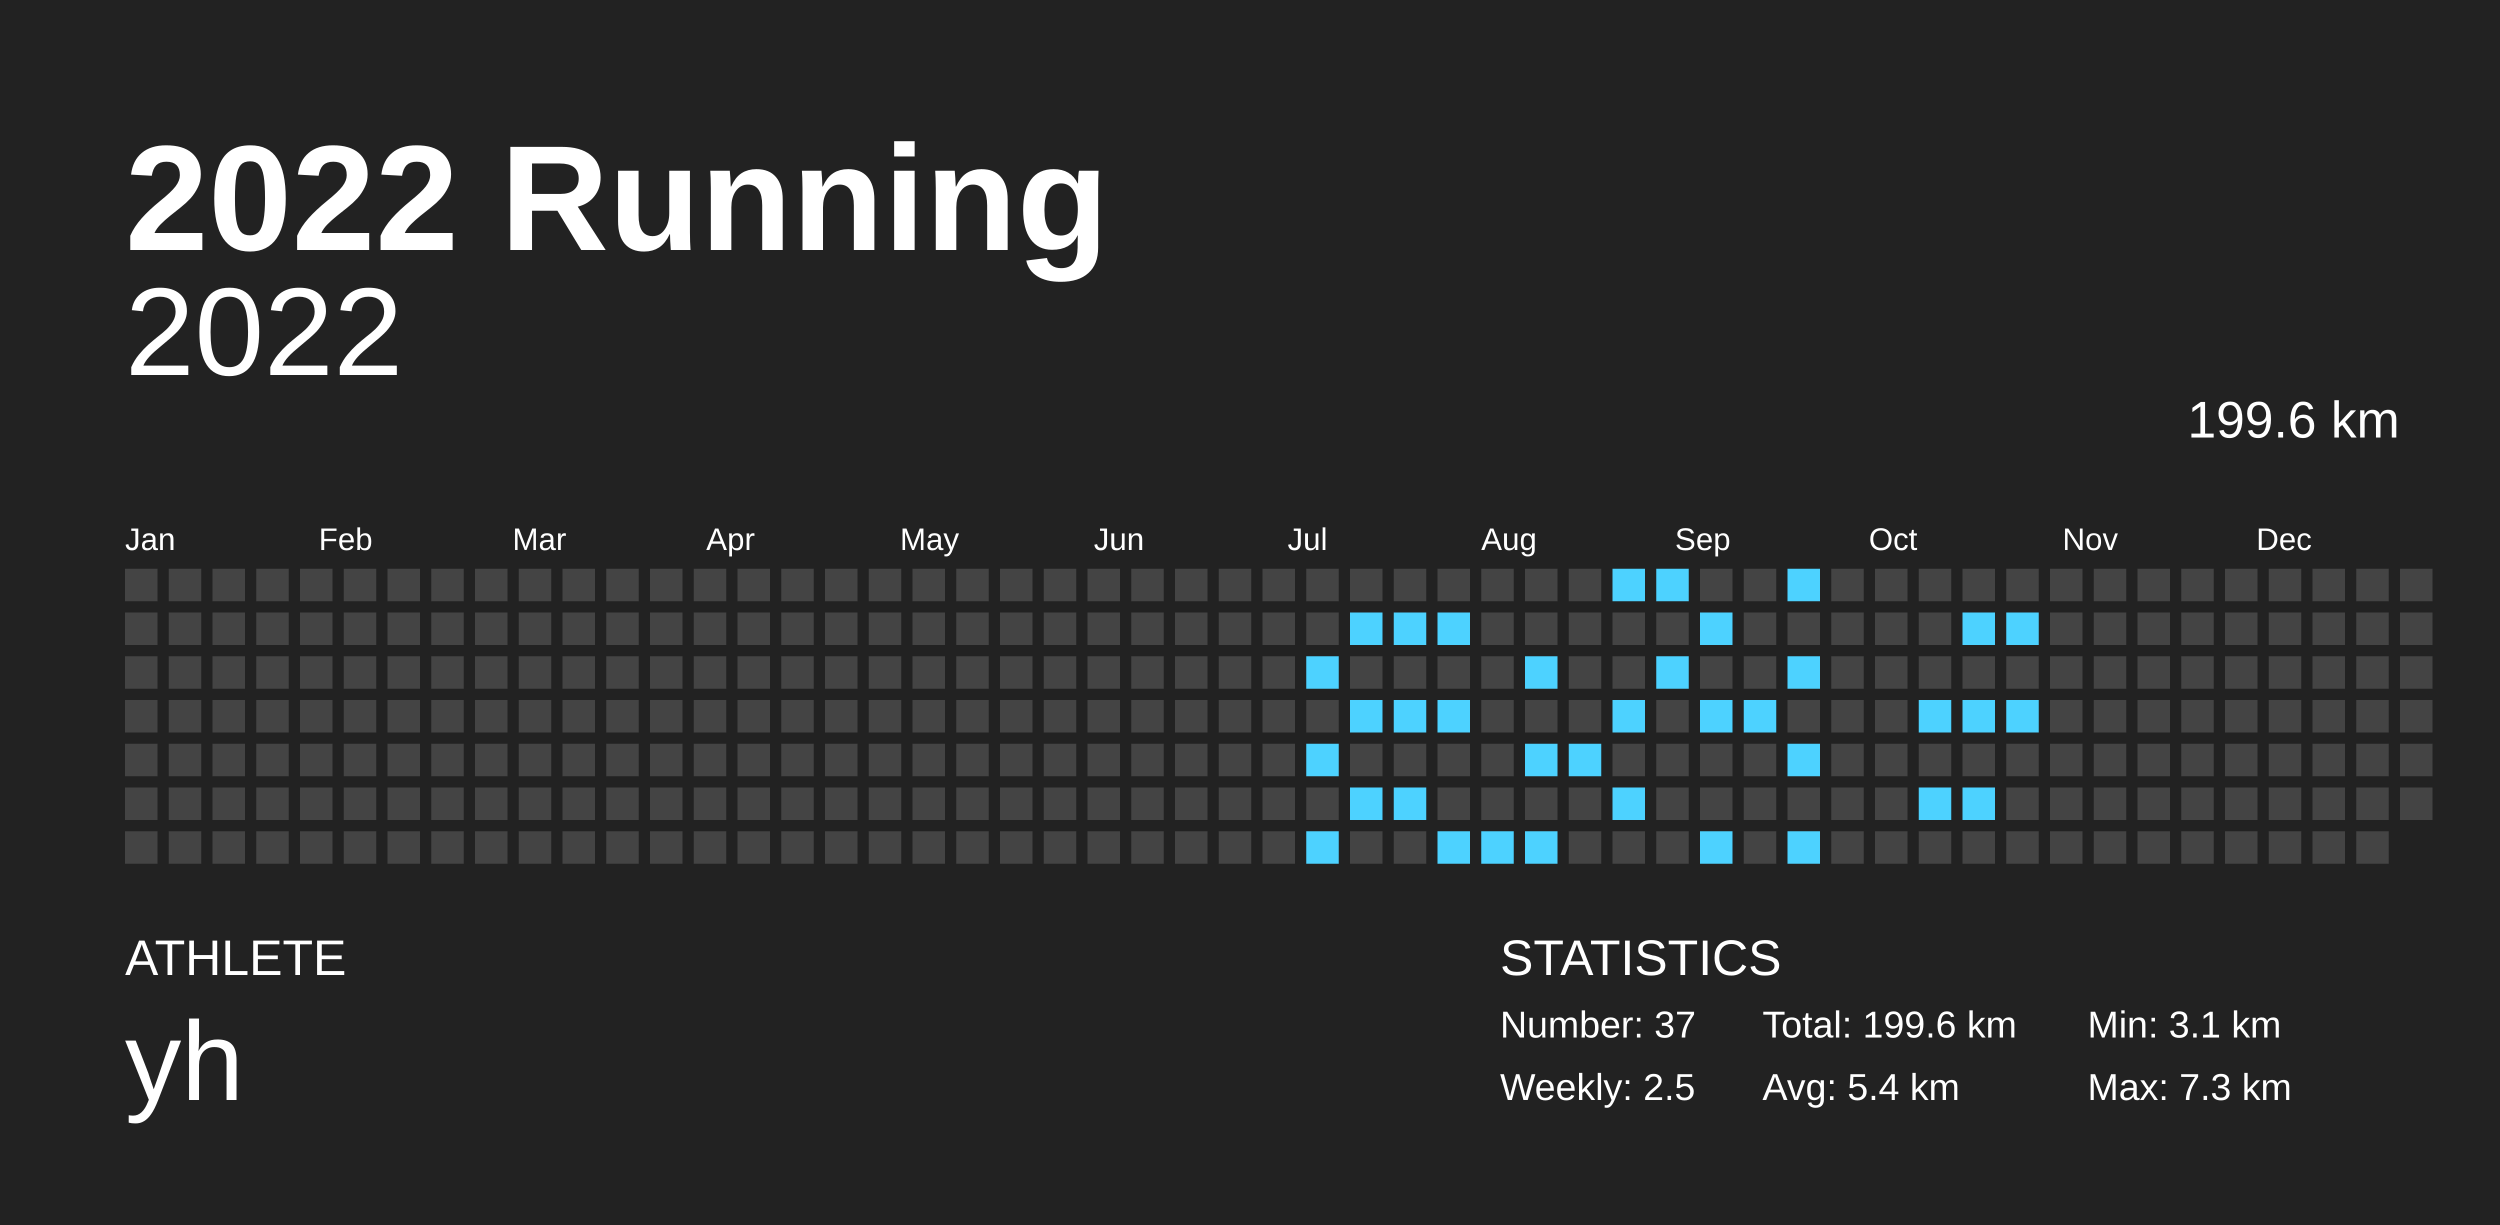
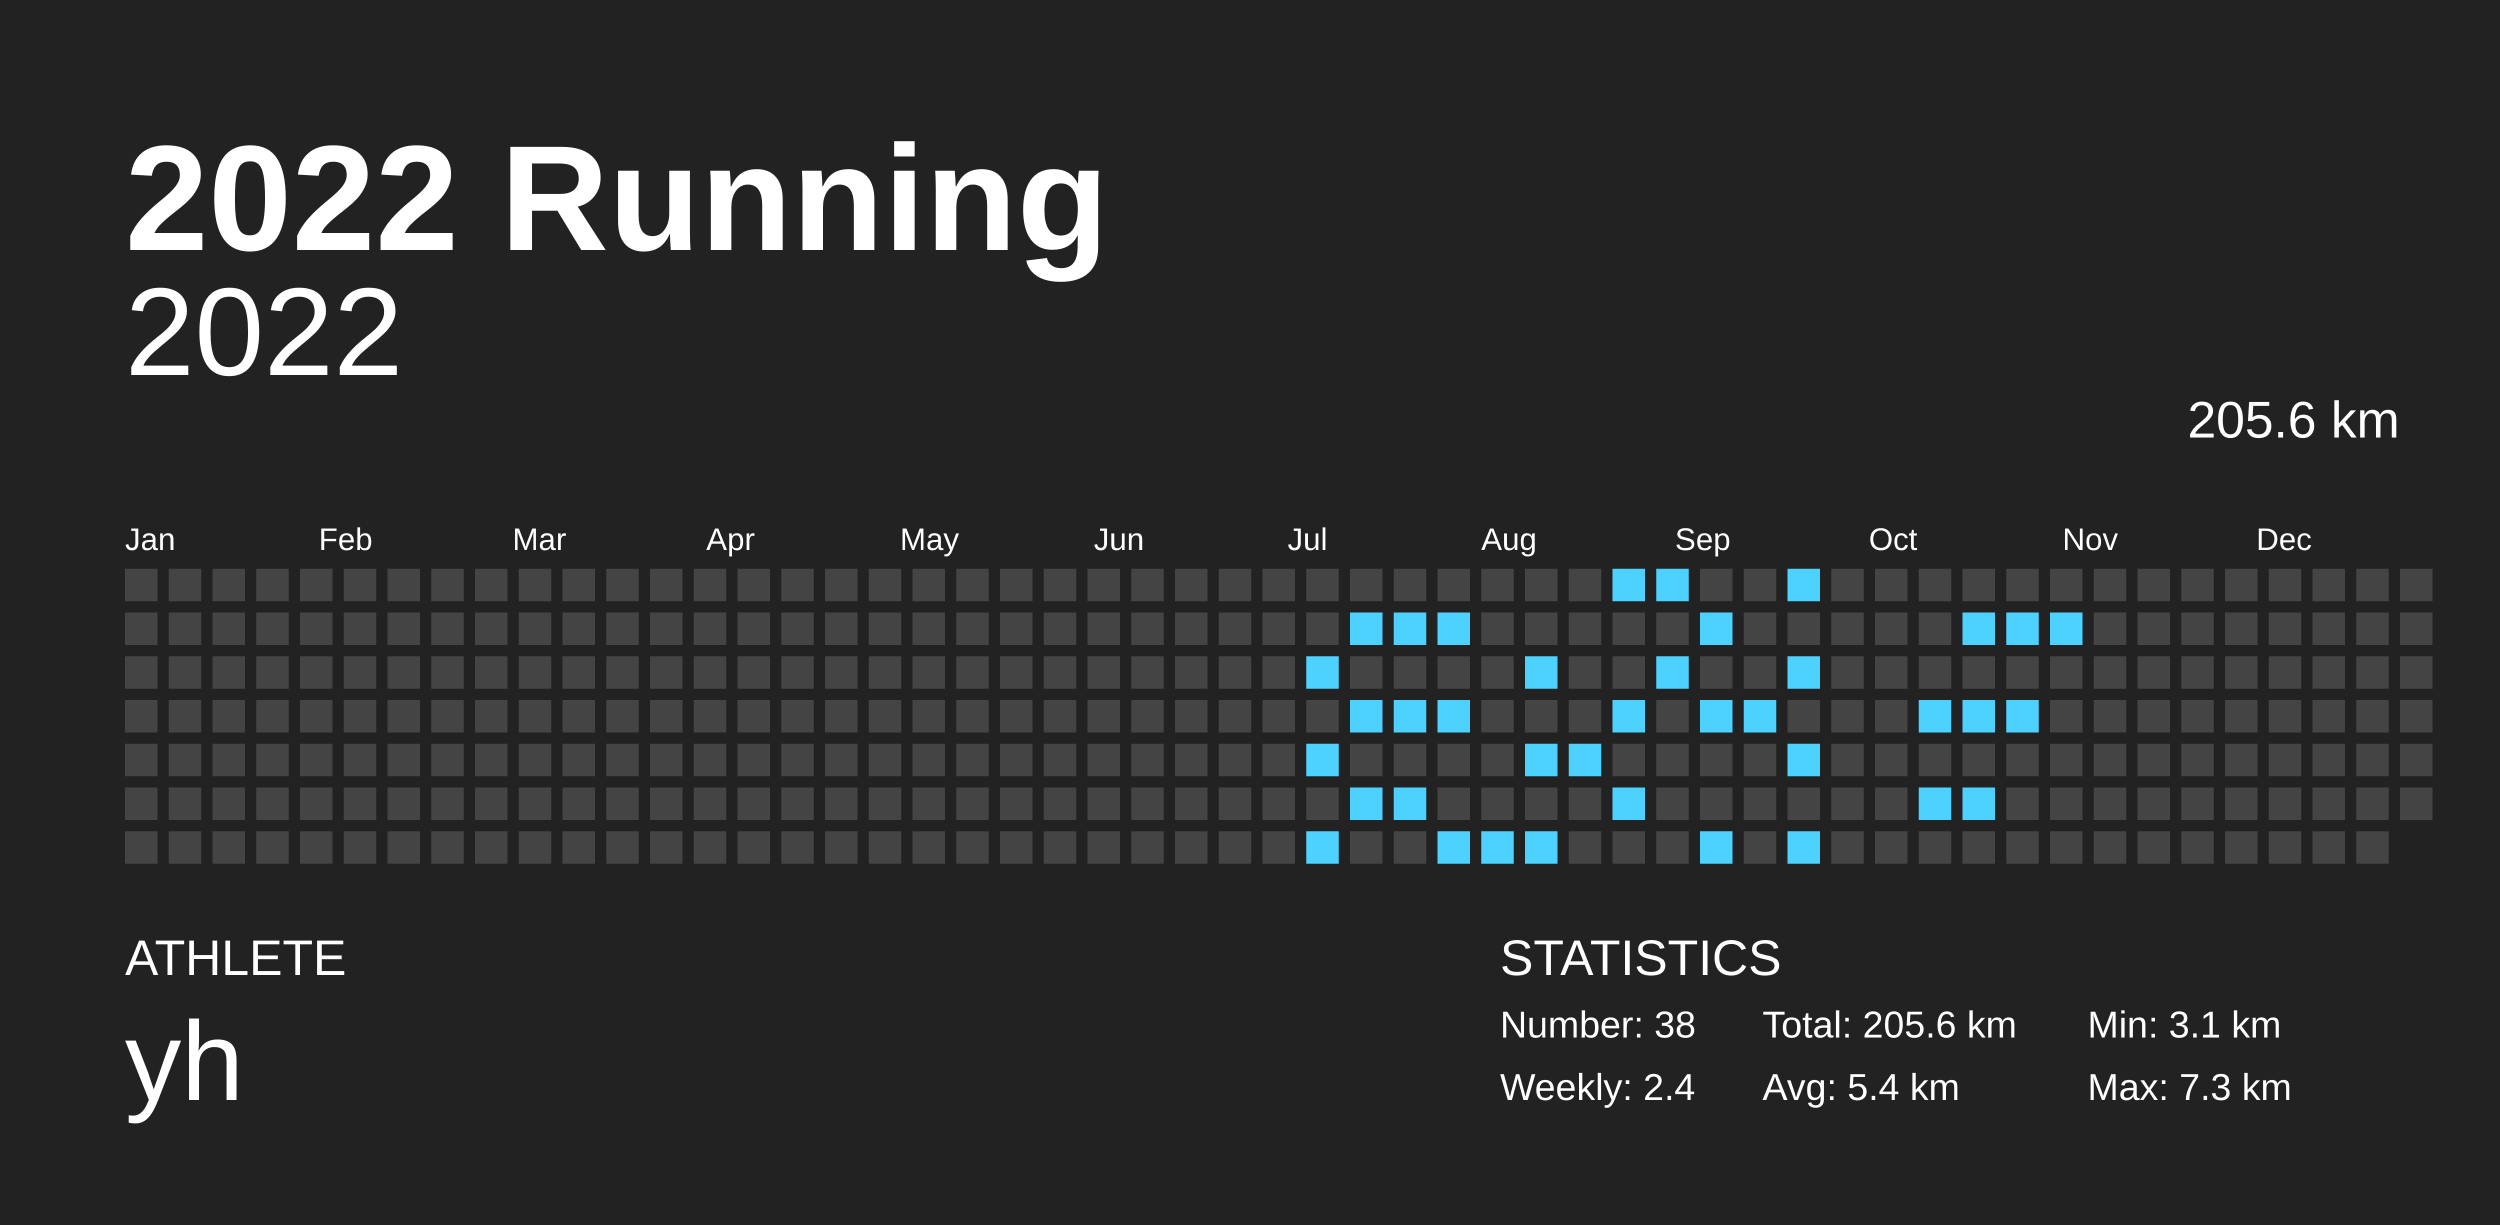
<svg xmlns="http://www.w3.org/2000/svg" baseProfile="full" height="98mm" version="1.1" viewBox="0,0,200,98" width="200mm">
  <defs />
  <rect fill="#222222" height="98" width="200" x="0" y="0" />
  <text fill="#FFFFFF" style="font-size:12px; font-family:Arial; font-weight:bold;" x="10" y="20">2022 Running</text>
  <text fill="#FFFFFF" style="font-size:4px; font-family:Arial" x="10" y="78">ATHLETE</text>
  <text fill="#FFFFFF" style="font-size:9px; font-family:Arial" x="10" y="88">yh</text>
  <text fill="#FFFFFF" style="font-size:4px; font-family:Arial" x="120" y="78">STATISTICS</text>
-   <text fill="#FFFFFF" style="font-size:3px; font-family:Arial" x="120" y="83">Number: 37</text>
-   <text fill="#FFFFFF" style="font-size:3px; font-family:Arial" x="120" y="88">Weekly: 2.5</text>
-   <text fill="#FFFFFF" style="font-size:3px; font-family:Arial" x="141" y="83">Total: 199.6 km</text>
+   <text fill="#FFFFFF" style="font-size:3px; font-family:Arial" x="120" y="83">Number: 38</text>
+   <text fill="#FFFFFF" style="font-size:3px; font-family:Arial" x="120" y="88">Weekly: 2.4</text>
+   <text fill="#FFFFFF" style="font-size:3px; font-family:Arial" x="141" y="83">Total: 205.6 km</text>
  <text fill="#FFFFFF" style="font-size:3px; font-family:Arial" x="141" y="88">Avg: 5.4 km</text>
  <text fill="#FFFFFF" style="font-size:3px; font-family:Arial" x="167" y="83">Min: 3.1 km</text>
  <text fill="#FFFFFF" style="font-size:3px; font-family:Arial" x="167" y="88">Max: 7.3 km</text>
  <text alignment-baseline="hanging" fill="#FFFFFF" style="font-size:10.0px; font-family:Arial;" x="10" y="30">2022</text>
-   <text alignment-baseline="hanging" fill="#FFFFFF" style="font-size:4.125px; font-family:Arial;" x="175" y="35">199.6 km</text>
+   <text alignment-baseline="hanging" fill="#FFFFFF" style="font-size:4.125px; font-family:Arial;" x="175" y="35">205.6 km</text>
  <text fill="#FFFFFF" style="font-size:2.5px; font-family:Arial" x="10.0" y="44">Jan</text>
  <text fill="#FFFFFF" style="font-size:2.5px; font-family:Arial" x="25.5" y="44">Feb</text>
  <text fill="#FFFFFF" style="font-size:2.5px; font-family:Arial" x="41.0" y="44">Mar</text>
  <text fill="#FFFFFF" style="font-size:2.5px; font-family:Arial" x="56.5" y="44">Apr</text>
  <text fill="#FFFFFF" style="font-size:2.5px; font-family:Arial" x="72.0" y="44">May</text>
  <text fill="#FFFFFF" style="font-size:2.5px; font-family:Arial" x="87.5" y="44">Jun</text>
  <text fill="#FFFFFF" style="font-size:2.5px; font-family:Arial" x="103.0" y="44">Jul</text>
  <text fill="#FFFFFF" style="font-size:2.5px; font-family:Arial" x="118.5" y="44">Aug</text>
  <text fill="#FFFFFF" style="font-size:2.5px; font-family:Arial" x="134.0" y="44">Sep</text>
  <text fill="#FFFFFF" style="font-size:2.5px; font-family:Arial" x="149.5" y="44">Oct</text>
  <text fill="#FFFFFF" style="font-size:2.5px; font-family:Arial" x="165.0" y="44">Nov</text>
  <text fill="#FFFFFF" style="font-size:2.5px; font-family:Arial" x="180.5" y="44">Dec</text>
  <rect fill="#444444" height="2.6" width="2.6" x="10.0" y="45.5" />
  <rect fill="#444444" height="2.6" width="2.6" x="10.0" y="49.0" />
  <rect fill="#444444" height="2.6" width="2.6" x="10.0" y="52.5" />
  <rect fill="#444444" height="2.6" width="2.6" x="10.0" y="56.0" />
  <rect fill="#444444" height="2.6" width="2.6" x="10.0" y="59.5" />
  <rect fill="#444444" height="2.6" width="2.6" x="10.0" y="63.0" />
  <rect fill="#444444" height="2.6" width="2.6" x="10.0" y="66.5" />
  <rect fill="#444444" height="2.6" width="2.6" x="13.5" y="45.5" />
  <rect fill="#444444" height="2.6" width="2.6" x="13.5" y="49.0" />
  <rect fill="#444444" height="2.6" width="2.6" x="13.5" y="52.5" />
  <rect fill="#444444" height="2.6" width="2.6" x="13.5" y="56.0" />
  <rect fill="#444444" height="2.6" width="2.6" x="13.5" y="59.5" />
  <rect fill="#444444" height="2.6" width="2.6" x="13.5" y="63.0" />
  <rect fill="#444444" height="2.6" width="2.6" x="13.5" y="66.5" />
  <rect fill="#444444" height="2.6" width="2.6" x="17.0" y="45.5" />
  <rect fill="#444444" height="2.6" width="2.6" x="17.0" y="49.0" />
  <rect fill="#444444" height="2.6" width="2.6" x="17.0" y="52.5" />
  <rect fill="#444444" height="2.6" width="2.6" x="17.0" y="56.0" />
  <rect fill="#444444" height="2.6" width="2.6" x="17.0" y="59.5" />
  <rect fill="#444444" height="2.6" width="2.6" x="17.0" y="63.0" />
  <rect fill="#444444" height="2.6" width="2.6" x="17.0" y="66.5" />
  <rect fill="#444444" height="2.6" width="2.6" x="20.5" y="45.5" />
  <rect fill="#444444" height="2.6" width="2.6" x="20.5" y="49.0" />
  <rect fill="#444444" height="2.6" width="2.6" x="20.5" y="52.5" />
  <rect fill="#444444" height="2.6" width="2.6" x="20.5" y="56.0" />
  <rect fill="#444444" height="2.6" width="2.6" x="20.5" y="59.5" />
  <rect fill="#444444" height="2.6" width="2.6" x="20.5" y="63.0" />
  <rect fill="#444444" height="2.6" width="2.6" x="20.5" y="66.5" />
  <rect fill="#444444" height="2.6" width="2.6" x="24.0" y="45.5" />
  <rect fill="#444444" height="2.6" width="2.6" x="24.0" y="49.0" />
  <rect fill="#444444" height="2.6" width="2.6" x="24.0" y="52.5" />
  <rect fill="#444444" height="2.6" width="2.6" x="24.0" y="56.0" />
  <rect fill="#444444" height="2.6" width="2.6" x="24.0" y="59.5" />
  <rect fill="#444444" height="2.6" width="2.6" x="24.0" y="63.0" />
  <rect fill="#444444" height="2.6" width="2.6" x="24.0" y="66.5" />
  <rect fill="#444444" height="2.6" width="2.6" x="27.5" y="45.5" />
  <rect fill="#444444" height="2.6" width="2.6" x="27.5" y="49.0" />
  <rect fill="#444444" height="2.6" width="2.6" x="27.5" y="52.5" />
  <rect fill="#444444" height="2.6" width="2.6" x="27.5" y="56.0" />
  <rect fill="#444444" height="2.6" width="2.6" x="27.5" y="59.5" />
  <rect fill="#444444" height="2.6" width="2.6" x="27.5" y="63.0" />
  <rect fill="#444444" height="2.6" width="2.6" x="27.5" y="66.5" />
  <rect fill="#444444" height="2.6" width="2.6" x="31.0" y="45.5" />
  <rect fill="#444444" height="2.6" width="2.6" x="31.0" y="49.0" />
  <rect fill="#444444" height="2.6" width="2.6" x="31.0" y="52.5" />
  <rect fill="#444444" height="2.6" width="2.6" x="31.0" y="56.0" />
  <rect fill="#444444" height="2.6" width="2.6" x="31.0" y="59.5" />
  <rect fill="#444444" height="2.6" width="2.6" x="31.0" y="63.0" />
  <rect fill="#444444" height="2.6" width="2.6" x="31.0" y="66.5" />
  <rect fill="#444444" height="2.6" width="2.6" x="34.5" y="45.5" />
  <rect fill="#444444" height="2.6" width="2.6" x="34.5" y="49.0" />
  <rect fill="#444444" height="2.6" width="2.6" x="34.5" y="52.5" />
  <rect fill="#444444" height="2.6" width="2.6" x="34.5" y="56.0" />
  <rect fill="#444444" height="2.6" width="2.6" x="34.5" y="59.5" />
  <rect fill="#444444" height="2.6" width="2.6" x="34.5" y="63.0" />
  <rect fill="#444444" height="2.6" width="2.6" x="34.5" y="66.5" />
  <rect fill="#444444" height="2.6" width="2.6" x="38.0" y="45.5" />
  <rect fill="#444444" height="2.6" width="2.6" x="38.0" y="49.0" />
  <rect fill="#444444" height="2.6" width="2.6" x="38.0" y="52.5" />
  <rect fill="#444444" height="2.6" width="2.6" x="38.0" y="56.0" />
  <rect fill="#444444" height="2.6" width="2.6" x="38.0" y="59.5" />
  <rect fill="#444444" height="2.6" width="2.6" x="38.0" y="63.0" />
  <rect fill="#444444" height="2.6" width="2.6" x="38.0" y="66.5" />
  <rect fill="#444444" height="2.6" width="2.6" x="41.5" y="45.5" />
  <rect fill="#444444" height="2.6" width="2.6" x="41.5" y="49.0" />
  <rect fill="#444444" height="2.6" width="2.6" x="41.5" y="52.5" />
  <rect fill="#444444" height="2.6" width="2.6" x="41.5" y="56.0" />
  <rect fill="#444444" height="2.6" width="2.6" x="41.5" y="59.5" />
  <rect fill="#444444" height="2.6" width="2.6" x="41.5" y="63.0" />
  <rect fill="#444444" height="2.6" width="2.6" x="41.5" y="66.5" />
  <rect fill="#444444" height="2.6" width="2.6" x="45.0" y="45.5" />
  <rect fill="#444444" height="2.6" width="2.6" x="45.0" y="49.0" />
  <rect fill="#444444" height="2.6" width="2.6" x="45.0" y="52.5" />
  <rect fill="#444444" height="2.6" width="2.6" x="45.0" y="56.0" />
  <rect fill="#444444" height="2.6" width="2.6" x="45.0" y="59.5" />
  <rect fill="#444444" height="2.6" width="2.6" x="45.0" y="63.0" />
  <rect fill="#444444" height="2.6" width="2.6" x="45.0" y="66.5" />
  <rect fill="#444444" height="2.6" width="2.6" x="48.5" y="45.5" />
  <rect fill="#444444" height="2.6" width="2.6" x="48.5" y="49.0" />
  <rect fill="#444444" height="2.6" width="2.6" x="48.5" y="52.5" />
  <rect fill="#444444" height="2.6" width="2.6" x="48.5" y="56.0" />
  <rect fill="#444444" height="2.6" width="2.6" x="48.5" y="59.5" />
  <rect fill="#444444" height="2.6" width="2.6" x="48.5" y="63.0" />
  <rect fill="#444444" height="2.6" width="2.6" x="48.5" y="66.5" />
  <rect fill="#444444" height="2.6" width="2.6" x="52.0" y="45.5" />
  <rect fill="#444444" height="2.6" width="2.6" x="52.0" y="49.0" />
  <rect fill="#444444" height="2.6" width="2.6" x="52.0" y="52.5" />
  <rect fill="#444444" height="2.6" width="2.6" x="52.0" y="56.0" />
  <rect fill="#444444" height="2.6" width="2.6" x="52.0" y="59.5" />
  <rect fill="#444444" height="2.6" width="2.6" x="52.0" y="63.0" />
  <rect fill="#444444" height="2.6" width="2.6" x="52.0" y="66.5" />
  <rect fill="#444444" height="2.6" width="2.6" x="55.5" y="45.5" />
  <rect fill="#444444" height="2.6" width="2.6" x="55.5" y="49.0" />
  <rect fill="#444444" height="2.6" width="2.6" x="55.5" y="52.5" />
  <rect fill="#444444" height="2.6" width="2.6" x="55.5" y="56.0" />
  <rect fill="#444444" height="2.6" width="2.6" x="55.5" y="59.5" />
  <rect fill="#444444" height="2.6" width="2.6" x="55.5" y="63.0" />
  <rect fill="#444444" height="2.6" width="2.6" x="55.5" y="66.5" />
  <rect fill="#444444" height="2.6" width="2.6" x="59.0" y="45.5" />
  <rect fill="#444444" height="2.6" width="2.6" x="59.0" y="49.0" />
  <rect fill="#444444" height="2.6" width="2.6" x="59.0" y="52.5" />
  <rect fill="#444444" height="2.6" width="2.6" x="59.0" y="56.0" />
  <rect fill="#444444" height="2.6" width="2.6" x="59.0" y="59.5" />
  <rect fill="#444444" height="2.6" width="2.6" x="59.0" y="63.0" />
  <rect fill="#444444" height="2.6" width="2.6" x="59.0" y="66.5" />
  <rect fill="#444444" height="2.6" width="2.6" x="62.5" y="45.5" />
  <rect fill="#444444" height="2.6" width="2.6" x="62.5" y="49.0" />
  <rect fill="#444444" height="2.6" width="2.6" x="62.5" y="52.5" />
  <rect fill="#444444" height="2.6" width="2.6" x="62.5" y="56.0" />
  <rect fill="#444444" height="2.6" width="2.6" x="62.5" y="59.5" />
  <rect fill="#444444" height="2.6" width="2.6" x="62.5" y="63.0" />
  <rect fill="#444444" height="2.6" width="2.6" x="62.5" y="66.5" />
  <rect fill="#444444" height="2.6" width="2.6" x="66.0" y="45.5" />
  <rect fill="#444444" height="2.6" width="2.6" x="66.0" y="49.0" />
  <rect fill="#444444" height="2.6" width="2.6" x="66.0" y="52.5" />
  <rect fill="#444444" height="2.6" width="2.6" x="66.0" y="56.0" />
  <rect fill="#444444" height="2.6" width="2.6" x="66.0" y="59.5" />
  <rect fill="#444444" height="2.6" width="2.6" x="66.0" y="63.0" />
  <rect fill="#444444" height="2.6" width="2.6" x="66.0" y="66.5" />
  <rect fill="#444444" height="2.6" width="2.6" x="69.5" y="45.5" />
  <rect fill="#444444" height="2.6" width="2.6" x="69.5" y="49.0" />
  <rect fill="#444444" height="2.6" width="2.6" x="69.5" y="52.5" />
  <rect fill="#444444" height="2.6" width="2.6" x="69.5" y="56.0" />
  <rect fill="#444444" height="2.6" width="2.6" x="69.5" y="59.5" />
  <rect fill="#444444" height="2.6" width="2.6" x="69.5" y="63.0" />
  <rect fill="#444444" height="2.6" width="2.6" x="69.5" y="66.5" />
  <rect fill="#444444" height="2.6" width="2.6" x="73.0" y="45.5" />
  <rect fill="#444444" height="2.6" width="2.6" x="73.0" y="49.0" />
  <rect fill="#444444" height="2.6" width="2.6" x="73.0" y="52.5" />
  <rect fill="#444444" height="2.6" width="2.6" x="73.0" y="56.0" />
  <rect fill="#444444" height="2.6" width="2.6" x="73.0" y="59.5" />
  <rect fill="#444444" height="2.6" width="2.6" x="73.0" y="63.0" />
  <rect fill="#444444" height="2.6" width="2.6" x="73.0" y="66.5" />
  <rect fill="#444444" height="2.6" width="2.6" x="76.5" y="45.5" />
  <rect fill="#444444" height="2.6" width="2.6" x="76.5" y="49.0" />
  <rect fill="#444444" height="2.6" width="2.6" x="76.5" y="52.5" />
  <rect fill="#444444" height="2.6" width="2.6" x="76.5" y="56.0" />
  <rect fill="#444444" height="2.6" width="2.6" x="76.5" y="59.5" />
  <rect fill="#444444" height="2.6" width="2.6" x="76.5" y="63.0" />
  <rect fill="#444444" height="2.6" width="2.6" x="76.5" y="66.5" />
  <rect fill="#444444" height="2.6" width="2.6" x="80.0" y="45.5" />
  <rect fill="#444444" height="2.6" width="2.6" x="80.0" y="49.0" />
  <rect fill="#444444" height="2.6" width="2.6" x="80.0" y="52.5" />
  <rect fill="#444444" height="2.6" width="2.6" x="80.0" y="56.0" />
  <rect fill="#444444" height="2.6" width="2.6" x="80.0" y="59.5" />
  <rect fill="#444444" height="2.6" width="2.6" x="80.0" y="63.0" />
  <rect fill="#444444" height="2.6" width="2.6" x="80.0" y="66.5" />
  <rect fill="#444444" height="2.6" width="2.6" x="83.5" y="45.5" />
  <rect fill="#444444" height="2.6" width="2.6" x="83.5" y="49.0" />
  <rect fill="#444444" height="2.6" width="2.6" x="83.5" y="52.5" />
  <rect fill="#444444" height="2.6" width="2.6" x="83.5" y="56.0" />
  <rect fill="#444444" height="2.6" width="2.6" x="83.5" y="59.5" />
  <rect fill="#444444" height="2.6" width="2.6" x="83.5" y="63.0" />
  <rect fill="#444444" height="2.6" width="2.6" x="83.5" y="66.5" />
  <rect fill="#444444" height="2.6" width="2.6" x="87.0" y="45.5" />
  <rect fill="#444444" height="2.6" width="2.6" x="87.0" y="49.0" />
  <rect fill="#444444" height="2.6" width="2.6" x="87.0" y="52.5" />
  <rect fill="#444444" height="2.6" width="2.6" x="87.0" y="56.0" />
  <rect fill="#444444" height="2.6" width="2.6" x="87.0" y="59.5" />
  <rect fill="#444444" height="2.6" width="2.6" x="87.0" y="63.0" />
  <rect fill="#444444" height="2.6" width="2.6" x="87.0" y="66.5" />
  <rect fill="#444444" height="2.6" width="2.6" x="90.5" y="45.5" />
  <rect fill="#444444" height="2.6" width="2.6" x="90.5" y="49.0" />
  <rect fill="#444444" height="2.6" width="2.6" x="90.5" y="52.5" />
  <rect fill="#444444" height="2.6" width="2.6" x="90.5" y="56.0" />
  <rect fill="#444444" height="2.6" width="2.6" x="90.5" y="59.5" />
  <rect fill="#444444" height="2.6" width="2.6" x="90.5" y="63.0" />
  <rect fill="#444444" height="2.6" width="2.6" x="90.5" y="66.5" />
  <rect fill="#444444" height="2.6" width="2.6" x="94.0" y="45.5" />
  <rect fill="#444444" height="2.6" width="2.6" x="94.0" y="49.0" />
  <rect fill="#444444" height="2.6" width="2.6" x="94.0" y="52.5" />
  <rect fill="#444444" height="2.6" width="2.6" x="94.0" y="56.0" />
  <rect fill="#444444" height="2.6" width="2.6" x="94.0" y="59.5" />
  <rect fill="#444444" height="2.6" width="2.6" x="94.0" y="63.0" />
  <rect fill="#444444" height="2.6" width="2.6" x="94.0" y="66.5" />
  <rect fill="#444444" height="2.6" width="2.6" x="97.5" y="45.5" />
  <rect fill="#444444" height="2.6" width="2.6" x="97.5" y="49.0" />
  <rect fill="#444444" height="2.6" width="2.6" x="97.5" y="52.5" />
  <rect fill="#444444" height="2.6" width="2.6" x="97.5" y="56.0" />
  <rect fill="#444444" height="2.6" width="2.6" x="97.5" y="59.5" />
  <rect fill="#444444" height="2.6" width="2.6" x="97.5" y="63.0" />
  <rect fill="#444444" height="2.6" width="2.6" x="97.5" y="66.5" />
  <rect fill="#444444" height="2.6" width="2.6" x="101.0" y="45.5" />
  <rect fill="#444444" height="2.6" width="2.6" x="101.0" y="49.0" />
  <rect fill="#444444" height="2.6" width="2.6" x="101.0" y="52.5" />
  <rect fill="#444444" height="2.6" width="2.6" x="101.0" y="56.0" />
  <rect fill="#444444" height="2.6" width="2.6" x="101.0" y="59.5" />
  <rect fill="#444444" height="2.6" width="2.6" x="101.0" y="63.0" />
  <rect fill="#444444" height="2.6" width="2.6" x="101.0" y="66.5" />
  <rect fill="#444444" height="2.6" width="2.6" x="104.5" y="45.5" />
  <rect fill="#444444" height="2.6" width="2.6" x="104.5" y="49.0" />
  <rect fill="#4dd2ff" height="2.6" width="2.6" x="104.5" y="52.5" />
  <rect fill="#444444" height="2.6" width="2.6" x="104.5" y="56.0" />
  <rect fill="#4dd2ff" height="2.6" width="2.6" x="104.5" y="59.5" />
  <rect fill="#444444" height="2.6" width="2.6" x="104.5" y="63.0" />
  <rect fill="#4dd2ff" height="2.6" width="2.6" x="104.5" y="66.5" />
  <rect fill="#444444" height="2.6" width="2.6" x="108.0" y="45.5" />
  <rect fill="#4dd2ff" height="2.6" width="2.6" x="108.0" y="49.0" />
  <rect fill="#444444" height="2.6" width="2.6" x="108.0" y="52.5" />
  <rect fill="#4dd2ff" height="2.6" width="2.6" x="108.0" y="56.0" />
  <rect fill="#444444" height="2.6" width="2.6" x="108.0" y="59.5" />
  <rect fill="#4dd2ff" height="2.6" width="2.6" x="108.0" y="63.0" />
  <rect fill="#444444" height="2.6" width="2.6" x="108.0" y="66.5" />
  <rect fill="#444444" height="2.6" width="2.6" x="111.5" y="45.5" />
  <rect fill="#4dd2ff" height="2.6" width="2.6" x="111.5" y="49.0" />
  <rect fill="#444444" height="2.6" width="2.6" x="111.5" y="52.5" />
  <rect fill="#4dd2ff" height="2.6" width="2.6" x="111.5" y="56.0" />
  <rect fill="#444444" height="2.6" width="2.6" x="111.5" y="59.5" />
  <rect fill="#4dd2ff" height="2.6" width="2.6" x="111.5" y="63.0" />
  <rect fill="#444444" height="2.6" width="2.6" x="111.5" y="66.5" />
  <rect fill="#444444" height="2.6" width="2.6" x="115.0" y="45.5" />
  <rect fill="#4dd2ff" height="2.6" width="2.6" x="115.0" y="49.0" />
  <rect fill="#444444" height="2.6" width="2.6" x="115.0" y="52.5" />
  <rect fill="#4dd2ff" height="2.6" width="2.6" x="115.0" y="56.0" />
  <rect fill="#444444" height="2.6" width="2.6" x="115.0" y="59.5" />
  <rect fill="#444444" height="2.6" width="2.6" x="115.0" y="63.0" />
  <rect fill="#4dd2ff" height="2.6" width="2.6" x="115.0" y="66.5" />
  <rect fill="#444444" height="2.6" width="2.6" x="118.5" y="45.5" />
  <rect fill="#444444" height="2.6" width="2.6" x="118.5" y="49.0" />
  <rect fill="#444444" height="2.6" width="2.6" x="118.5" y="52.5" />
  <rect fill="#444444" height="2.6" width="2.6" x="118.5" y="56.0" />
  <rect fill="#444444" height="2.6" width="2.6" x="118.5" y="59.5" />
  <rect fill="#444444" height="2.6" width="2.6" x="118.5" y="63.0" />
  <rect fill="#4dd2ff" height="2.6" width="2.6" x="118.5" y="66.5" />
  <rect fill="#444444" height="2.6" width="2.6" x="122.0" y="45.5" />
  <rect fill="#444444" height="2.6" width="2.6" x="122.0" y="49.0" />
  <rect fill="#4dd2ff" height="2.6" width="2.6" x="122.0" y="52.5" />
  <rect fill="#444444" height="2.6" width="2.6" x="122.0" y="56.0" />
  <rect fill="#4dd2ff" height="2.6" width="2.6" x="122.0" y="59.5" />
  <rect fill="#444444" height="2.6" width="2.6" x="122.0" y="63.0" />
  <rect fill="#4dd2ff" height="2.6" width="2.6" x="122.0" y="66.5" />
  <rect fill="#444444" height="2.6" width="2.6" x="125.5" y="45.5" />
  <rect fill="#444444" height="2.6" width="2.6" x="125.5" y="49.0" />
  <rect fill="#444444" height="2.6" width="2.6" x="125.5" y="52.5" />
  <rect fill="#444444" height="2.6" width="2.6" x="125.5" y="56.0" />
  <rect fill="#4dd2ff" height="2.6" width="2.6" x="125.5" y="59.5" />
  <rect fill="#444444" height="2.6" width="2.6" x="125.5" y="63.0" />
  <rect fill="#444444" height="2.6" width="2.6" x="125.5" y="66.5" />
  <rect fill="#4dd2ff" height="2.6" width="2.6" x="129.0" y="45.5" />
  <rect fill="#444444" height="2.6" width="2.6" x="129.0" y="49.0" />
  <rect fill="#444444" height="2.6" width="2.6" x="129.0" y="52.5" />
  <rect fill="#4dd2ff" height="2.6" width="2.6" x="129.0" y="56.0" />
  <rect fill="#444444" height="2.6" width="2.6" x="129.0" y="59.5" />
  <rect fill="#4dd2ff" height="2.6" width="2.6" x="129.0" y="63.0" />
  <rect fill="#444444" height="2.6" width="2.6" x="129.0" y="66.5" />
  <rect fill="#4dd2ff" height="2.6" width="2.6" x="132.5" y="45.5" />
  <rect fill="#444444" height="2.6" width="2.6" x="132.5" y="49.0" />
  <rect fill="#4dd2ff" height="2.6" width="2.6" x="132.5" y="52.5" />
  <rect fill="#444444" height="2.6" width="2.6" x="132.5" y="56.0" />
  <rect fill="#444444" height="2.6" width="2.6" x="132.5" y="59.5" />
  <rect fill="#444444" height="2.6" width="2.6" x="132.5" y="63.0" />
  <rect fill="#444444" height="2.6" width="2.6" x="132.5" y="66.5" />
  <rect fill="#444444" height="2.6" width="2.6" x="136.0" y="45.5" />
  <rect fill="#4dd2ff" height="2.6" width="2.6" x="136.0" y="49.0" />
  <rect fill="#444444" height="2.6" width="2.6" x="136.0" y="52.5" />
  <rect fill="#4dd2ff" height="2.6" width="2.6" x="136.0" y="56.0" />
  <rect fill="#444444" height="2.6" width="2.6" x="136.0" y="59.5" />
  <rect fill="#444444" height="2.6" width="2.6" x="136.0" y="63.0" />
  <rect fill="#4dd2ff" height="2.6" width="2.6" x="136.0" y="66.5" />
  <rect fill="#444444" height="2.6" width="2.6" x="139.5" y="45.5" />
  <rect fill="#444444" height="2.6" width="2.6" x="139.5" y="49.0" />
  <rect fill="#444444" height="2.6" width="2.6" x="139.5" y="52.5" />
  <rect fill="#4dd2ff" height="2.6" width="2.6" x="139.5" y="56.0" />
  <rect fill="#444444" height="2.6" width="2.6" x="139.5" y="59.5" />
  <rect fill="#444444" height="2.6" width="2.6" x="139.5" y="63.0" />
  <rect fill="#444444" height="2.6" width="2.6" x="139.5" y="66.5" />
  <rect fill="#4dd2ff" height="2.6" width="2.6" x="143.0" y="45.5" />
  <rect fill="#444444" height="2.6" width="2.6" x="143.0" y="49.0" />
  <rect fill="#4dd2ff" height="2.6" width="2.6" x="143.0" y="52.5" />
  <rect fill="#444444" height="2.6" width="2.6" x="143.0" y="56.0" />
  <rect fill="#4dd2ff" height="2.6" width="2.6" x="143.0" y="59.5" />
  <rect fill="#444444" height="2.6" width="2.6" x="143.0" y="63.0" />
  <rect fill="#4dd2ff" height="2.6" width="2.6" x="143.0" y="66.5" />
  <rect fill="#444444" height="2.6" width="2.6" x="146.5" y="45.5" />
  <rect fill="#444444" height="2.6" width="2.6" x="146.5" y="49.0" />
  <rect fill="#444444" height="2.6" width="2.6" x="146.5" y="52.5" />
  <rect fill="#444444" height="2.6" width="2.6" x="146.5" y="56.0" />
  <rect fill="#444444" height="2.6" width="2.6" x="146.5" y="59.5" />
  <rect fill="#444444" height="2.6" width="2.6" x="146.5" y="63.0" />
  <rect fill="#444444" height="2.6" width="2.6" x="146.5" y="66.5" />
  <rect fill="#444444" height="2.6" width="2.6" x="150.0" y="45.5" />
  <rect fill="#444444" height="2.6" width="2.6" x="150.0" y="49.0" />
  <rect fill="#444444" height="2.6" width="2.6" x="150.0" y="52.5" />
  <rect fill="#444444" height="2.6" width="2.6" x="150.0" y="56.0" />
  <rect fill="#444444" height="2.6" width="2.6" x="150.0" y="59.5" />
  <rect fill="#444444" height="2.6" width="2.6" x="150.0" y="63.0" />
  <rect fill="#444444" height="2.6" width="2.6" x="150.0" y="66.5" />
  <rect fill="#444444" height="2.6" width="2.6" x="153.5" y="45.5" />
  <rect fill="#444444" height="2.6" width="2.6" x="153.5" y="49.0" />
  <rect fill="#444444" height="2.6" width="2.6" x="153.5" y="52.5" />
  <rect fill="#4dd2ff" height="2.6" width="2.6" x="153.5" y="56.0" />
  <rect fill="#444444" height="2.6" width="2.6" x="153.5" y="59.5" />
  <rect fill="#4dd2ff" height="2.6" width="2.6" x="153.5" y="63.0" />
  <rect fill="#444444" height="2.6" width="2.6" x="153.5" y="66.5" />
  <rect fill="#444444" height="2.6" width="2.6" x="157.0" y="45.5" />
  <rect fill="#4dd2ff" height="2.6" width="2.6" x="157.0" y="49.0" />
  <rect fill="#444444" height="2.6" width="2.6" x="157.0" y="52.5" />
  <rect fill="#4dd2ff" height="2.6" width="2.6" x="157.0" y="56.0" />
  <rect fill="#444444" height="2.6" width="2.6" x="157.0" y="59.5" />
  <rect fill="#4dd2ff" height="2.6" width="2.6" x="157.0" y="63.0" />
  <rect fill="#444444" height="2.6" width="2.6" x="157.0" y="66.5" />
  <rect fill="#444444" height="2.6" width="2.6" x="160.5" y="45.5" />
  <rect fill="#4dd2ff" height="2.6" width="2.6" x="160.5" y="49.0" />
  <rect fill="#444444" height="2.6" width="2.6" x="160.5" y="52.5" />
  <rect fill="#4dd2ff" height="2.6" width="2.6" x="160.5" y="56.0" />
  <rect fill="#444444" height="2.6" width="2.6" x="160.5" y="59.5" />
  <rect fill="#444444" height="2.6" width="2.6" x="160.5" y="63.0" />
  <rect fill="#444444" height="2.6" width="2.6" x="160.5" y="66.5" />
  <rect fill="#444444" height="2.6" width="2.6" x="164.0" y="45.5" />
-   <rect fill="#444444" height="2.6" width="2.6" x="164.0" y="49.0" />
+   <rect fill="#4dd2ff" height="2.6" width="2.6" x="164.0" y="49.0" />
  <rect fill="#444444" height="2.6" width="2.6" x="164.0" y="52.5" />
  <rect fill="#444444" height="2.6" width="2.6" x="164.0" y="56.0" />
  <rect fill="#444444" height="2.6" width="2.6" x="164.0" y="59.5" />
  <rect fill="#444444" height="2.6" width="2.6" x="164.0" y="63.0" />
  <rect fill="#444444" height="2.6" width="2.6" x="164.0" y="66.5" />
  <rect fill="#444444" height="2.6" width="2.6" x="167.5" y="45.5" />
  <rect fill="#444444" height="2.6" width="2.6" x="167.5" y="49.0" />
  <rect fill="#444444" height="2.6" width="2.6" x="167.5" y="52.5" />
  <rect fill="#444444" height="2.6" width="2.6" x="167.5" y="56.0" />
  <rect fill="#444444" height="2.6" width="2.6" x="167.5" y="59.5" />
  <rect fill="#444444" height="2.6" width="2.6" x="167.5" y="63.0" />
  <rect fill="#444444" height="2.6" width="2.6" x="167.5" y="66.5" />
  <rect fill="#444444" height="2.6" width="2.6" x="171.0" y="45.5" />
  <rect fill="#444444" height="2.6" width="2.6" x="171.0" y="49.0" />
  <rect fill="#444444" height="2.6" width="2.6" x="171.0" y="52.5" />
  <rect fill="#444444" height="2.6" width="2.6" x="171.0" y="56.0" />
  <rect fill="#444444" height="2.6" width="2.6" x="171.0" y="59.5" />
  <rect fill="#444444" height="2.6" width="2.6" x="171.0" y="63.0" />
  <rect fill="#444444" height="2.6" width="2.6" x="171.0" y="66.5" />
  <rect fill="#444444" height="2.6" width="2.6" x="174.5" y="45.5" />
  <rect fill="#444444" height="2.6" width="2.6" x="174.5" y="49.0" />
  <rect fill="#444444" height="2.6" width="2.6" x="174.5" y="52.5" />
  <rect fill="#444444" height="2.6" width="2.6" x="174.5" y="56.0" />
  <rect fill="#444444" height="2.6" width="2.6" x="174.5" y="59.5" />
  <rect fill="#444444" height="2.6" width="2.6" x="174.5" y="63.0" />
  <rect fill="#444444" height="2.6" width="2.6" x="174.5" y="66.5" />
  <rect fill="#444444" height="2.6" width="2.6" x="178.0" y="45.5" />
  <rect fill="#444444" height="2.6" width="2.6" x="178.0" y="49.0" />
  <rect fill="#444444" height="2.6" width="2.6" x="178.0" y="52.5" />
  <rect fill="#444444" height="2.6" width="2.6" x="178.0" y="56.0" />
  <rect fill="#444444" height="2.6" width="2.6" x="178.0" y="59.5" />
  <rect fill="#444444" height="2.6" width="2.6" x="178.0" y="63.0" />
  <rect fill="#444444" height="2.6" width="2.6" x="178.0" y="66.5" />
  <rect fill="#444444" height="2.6" width="2.6" x="181.5" y="45.5" />
  <rect fill="#444444" height="2.6" width="2.6" x="181.5" y="49.0" />
  <rect fill="#444444" height="2.6" width="2.6" x="181.5" y="52.5" />
  <rect fill="#444444" height="2.6" width="2.6" x="181.5" y="56.0" />
  <rect fill="#444444" height="2.6" width="2.6" x="181.5" y="59.5" />
  <rect fill="#444444" height="2.6" width="2.6" x="181.5" y="63.0" />
  <rect fill="#444444" height="2.6" width="2.6" x="181.5" y="66.5" />
  <rect fill="#444444" height="2.6" width="2.6" x="185.0" y="45.5" />
  <rect fill="#444444" height="2.6" width="2.6" x="185.0" y="49.0" />
  <rect fill="#444444" height="2.6" width="2.6" x="185.0" y="52.5" />
  <rect fill="#444444" height="2.6" width="2.6" x="185.0" y="56.0" />
  <rect fill="#444444" height="2.6" width="2.6" x="185.0" y="59.5" />
  <rect fill="#444444" height="2.6" width="2.6" x="185.0" y="63.0" />
  <rect fill="#444444" height="2.6" width="2.6" x="185.0" y="66.5" />
  <rect fill="#444444" height="2.6" width="2.6" x="188.5" y="45.5" />
  <rect fill="#444444" height="2.6" width="2.6" x="188.5" y="49.0" />
  <rect fill="#444444" height="2.6" width="2.6" x="188.5" y="52.5" />
  <rect fill="#444444" height="2.6" width="2.6" x="188.5" y="56.0" />
  <rect fill="#444444" height="2.6" width="2.6" x="188.5" y="59.5" />
  <rect fill="#444444" height="2.6" width="2.6" x="188.5" y="63.0" />
  <rect fill="#444444" height="2.6" width="2.6" x="188.5" y="66.5" />
  <rect fill="#444444" height="2.6" width="2.6" x="192.0" y="45.5" />
  <rect fill="#444444" height="2.6" width="2.6" x="192.0" y="49.0" />
  <rect fill="#444444" height="2.6" width="2.6" x="192.0" y="52.5" />
  <rect fill="#444444" height="2.6" width="2.6" x="192.0" y="56.0" />
  <rect fill="#444444" height="2.6" width="2.6" x="192.0" y="59.5" />
  <rect fill="#444444" height="2.6" width="2.6" x="192.0" y="63.0" />
</svg>
